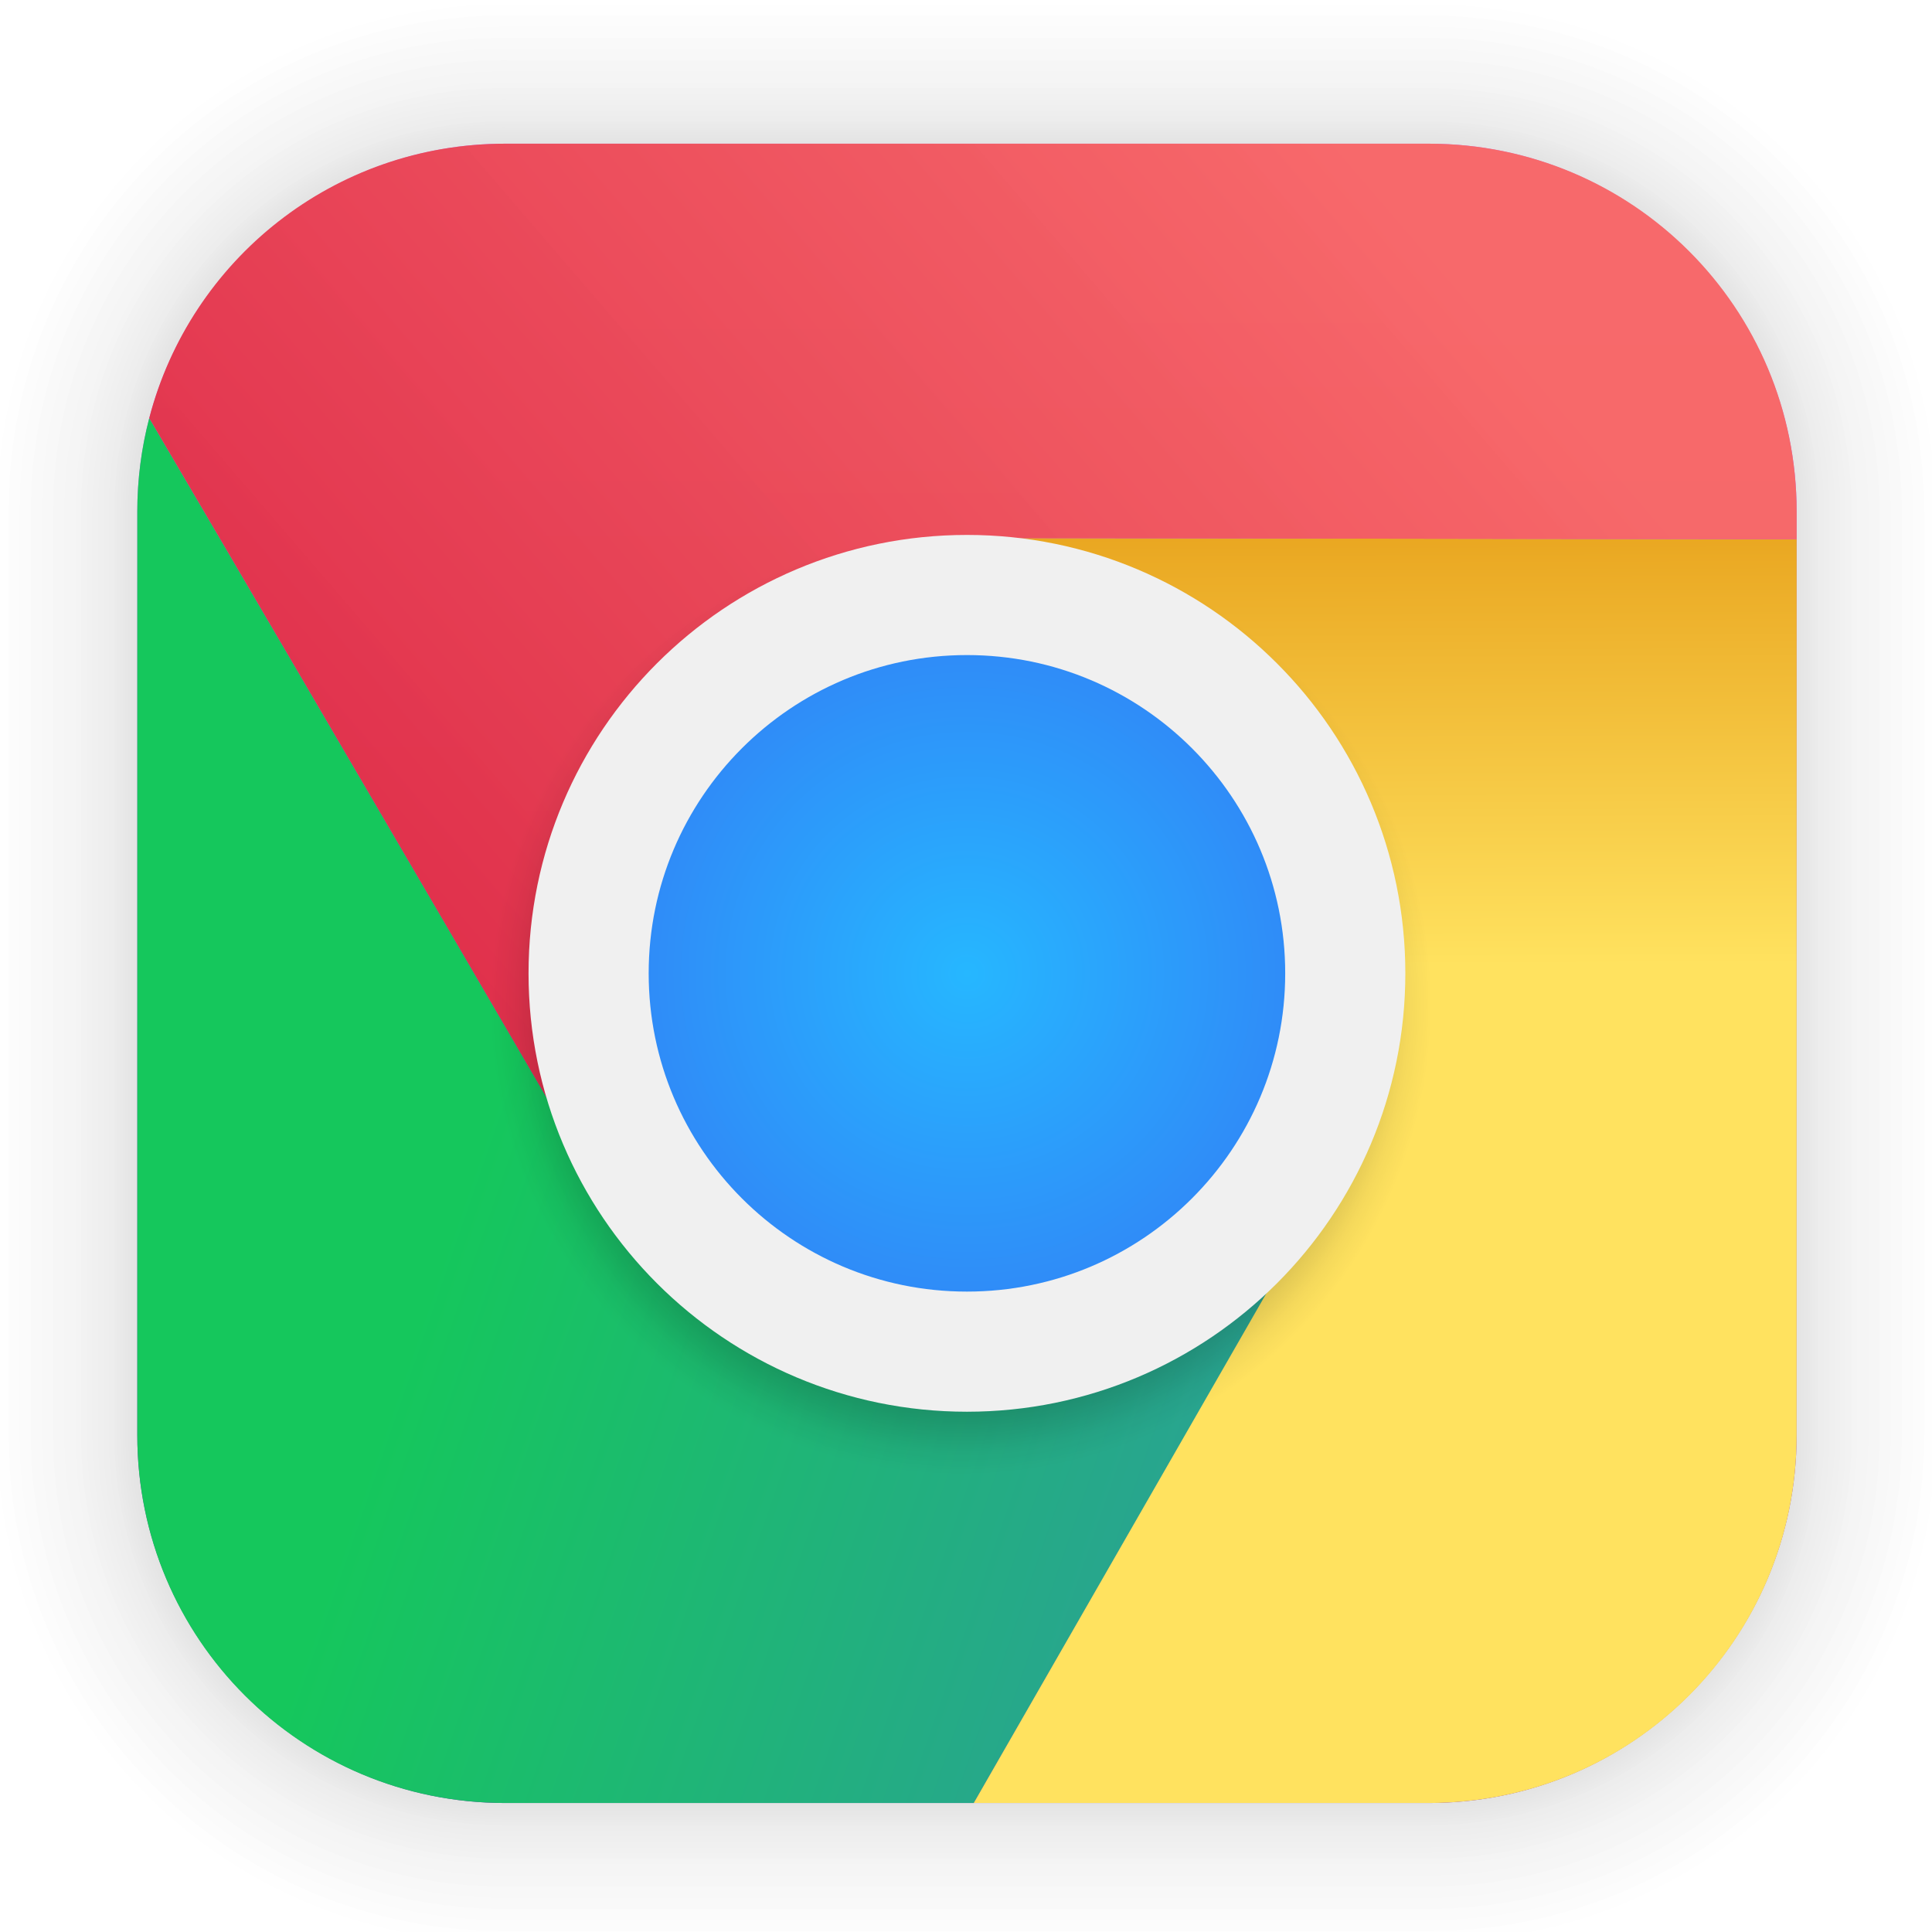
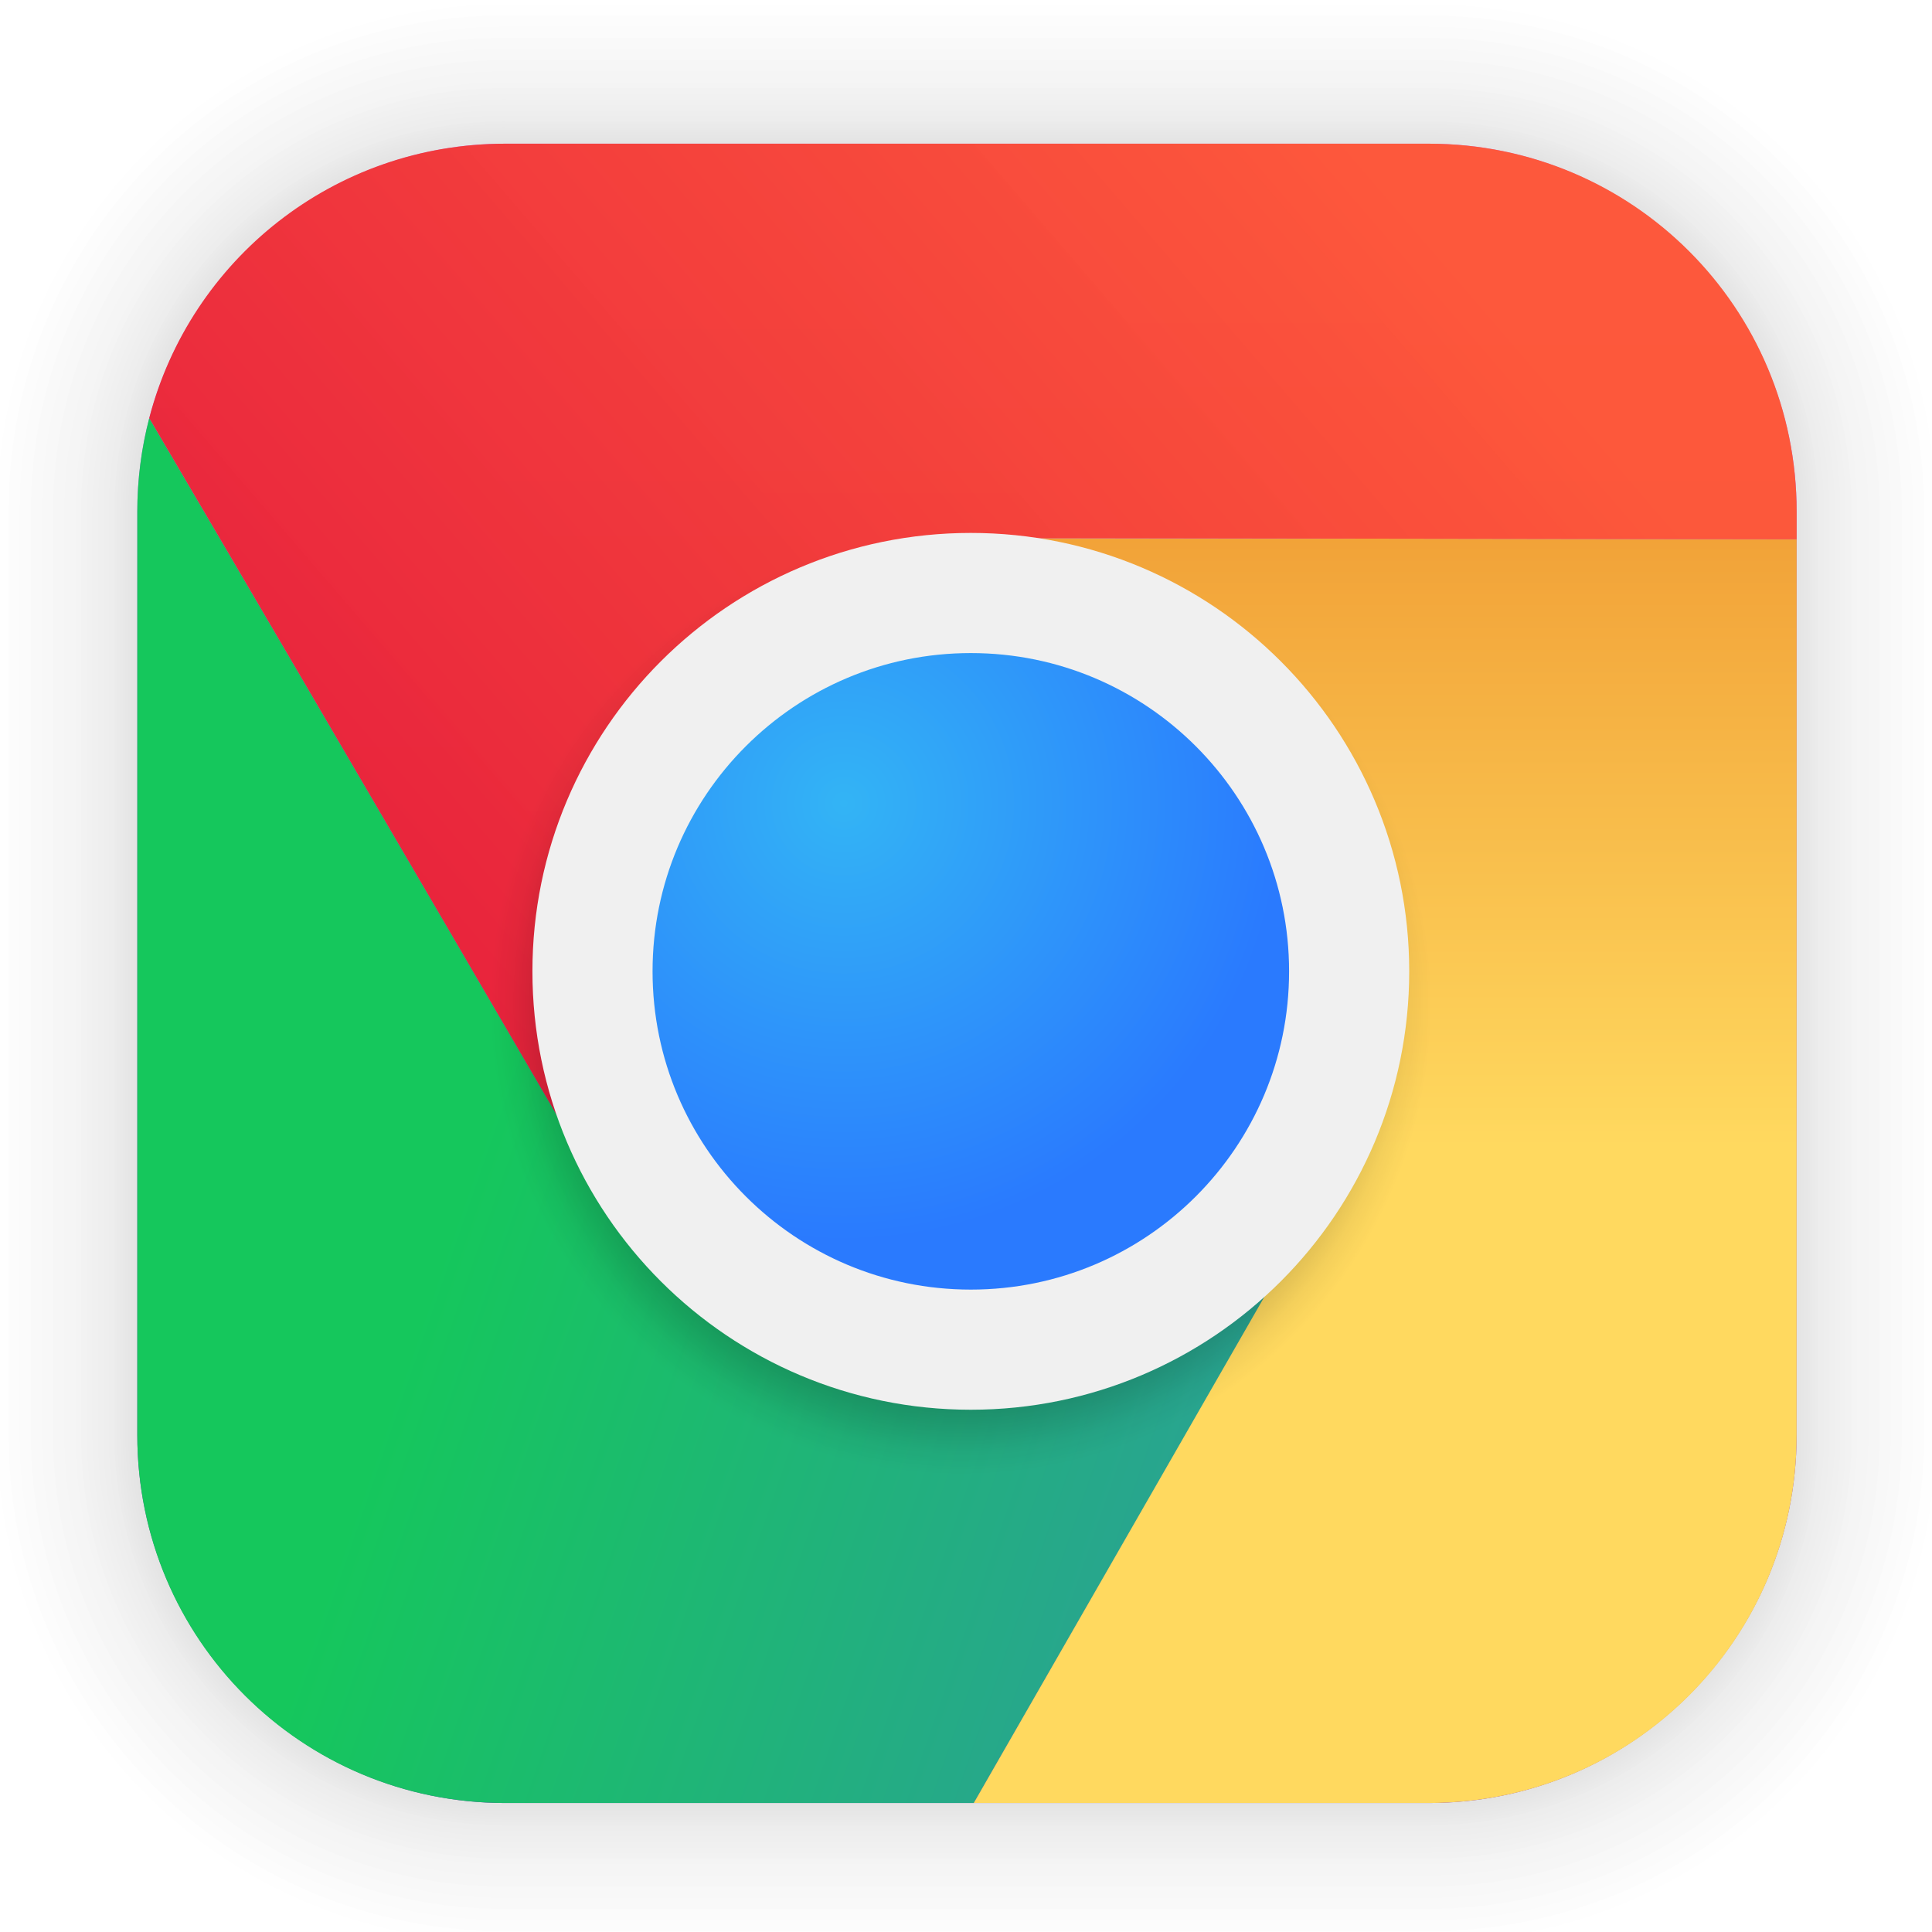
- <svg xmlns="http://www.w3.org/2000/svg" xmlns:ns2="http://www.openswatchbook.org/uri/2009/osb" xmlns:xlink="http://www.w3.org/1999/xlink" id="svg6" version="1.1" viewBox="0 0 33.867 33.867" height="128" width="128">
+ <svg xmlns="http://www.w3.org/2000/svg" xmlns:xlink="http://www.w3.org/1999/xlink" id="svg6" version="1.1" viewBox="0 0 33.867 33.867" height="128" width="128">
  <defs id="defs2">
    <linearGradient id="linearGradient984">
      <stop style="stop-color:#000000;stop-opacity:1;" offset="0" id="stop980" />
      <stop id="stop988" offset="0.804" style="stop-color:#000000;stop-opacity:0.835;" />
      <stop style="stop-color:#000000;stop-opacity:0.133;" offset="0.95" id="stop990" />
      <stop style="stop-color:#000000;stop-opacity:0;" offset="1" id="stop982" />
    </linearGradient>
    <linearGradient id="linearGradient15571">
      <stop id="stop15567" offset="0" style="stop-color:#2d9c9c;stop-opacity:1" />
      <stop id="stop15569" offset="1" style="stop-color:#15c75c;stop-opacity:1" />
    </linearGradient>
    <linearGradient id="linearGradient15563">
-       <stop id="stop15559" offset="0" style="stop-color:#e7a01a;stop-opacity:1" />
-       <stop id="stop15561" offset="1" style="stop-color:#ffe25f;stop-opacity:1" />
+       <stop id="stop15559" offset="0" style="stop-color:#e7781a;stop-opacity:1" />
+       <stop id="stop15561" offset="1" style="stop-color:#ffd95f;stop-opacity:1" />
    </linearGradient>
    <linearGradient id="linearGradient15555">
-       <stop id="stop15551" offset="0" style="stop-color:#d20f3a;stop-opacity:1" />
-       <stop id="stop15553" offset="1" style="stop-color:#f96965;stop-opacity:0.961" />
+       <stop id="stop15551" offset="0" style="stop-color:#dc053e;stop-opacity:1" />
+       <stop id="stop15553" offset="1" style="stop-color:#ff5734;stop-opacity:0.961" />
    </linearGradient>
    <linearGradient id="linearGradient15545">
-       <stop id="stop15541" offset="0" style="stop-color:#26b7ff;stop-opacity:1" />
-       <stop id="stop15543" offset="1" style="stop-color:#337cf5;stop-opacity:1" />
+       <stop id="stop15541" offset="0" style="stop-color:#33b4f5;stop-opacity:1" />
+       <stop id="stop15543" offset="1" style="stop-color:#2a7afe;stop-opacity:1" />
    </linearGradient>
    <linearGradient id="linearGradient14853">
      <stop id="stop14849" offset="0" style="stop-color:#7e28b8;stop-opacity:1" />
      <stop id="stop14851" offset="1" style="stop-color:#cc66f6;stop-opacity:1" />
    </linearGradient>
    <linearGradient id="lgrad" x1="32" y1="32" x2="32" y2="992" gradientUnits="userSpaceOnUse" gradientTransform="translate(0,-896)">
      <stop offset="0%" stop-color="#f8f8f8" id="stop2" />
      <stop offset="100%" stop-color="#ccc" id="stop4" />
    </linearGradient>
    <radialGradient id="rgrad" x1="0%" y1="0%" x2="0%" y2="100%" fx="512" fy="494.4" cx="512" cy="512" r="440" gradientUnits="userSpaceOnUse" gradientTransform="translate(0,-896)">
      <stop offset="0%" stop-color="#00f0ff" id="stop7" />
      <stop offset="100%" stop-color="#0070e0" id="stop9" />
    </radialGradient>
    <radialGradient gradientTransform="matrix(0.03099337,0,0,0.03032562,85.19887,42.9853)" gradientUnits="userSpaceOnUse" r="440" cy="306.181" cx="523.576" fy="306.181" fx="523.576" y2="100%" x2="0%" y1="0%" x1="0%" id="rgrad-3">
      <stop style="stop-color:#03d7e4;stop-opacity:1" id="stop7-6" stop-color="#00f0ff" offset="0%" />
      <stop id="stop9-7" stop-color="#0070e0" offset="100%" />
    </radialGradient>
    <filter id="b" color-interpolation-filters="sRGB" height="1.024" width="1.024" x="-0.012" y="-0.012">
      <feGaussianBlur stdDeviation=".475" id="feGaussianBlur7" />
    </filter>
    <linearGradient id="k" gradientUnits="userSpaceOnUse" x1="-350.657" x2="-376.363" y1="-73.891" y2="-319.058">
      <stop offset="0" stop-color="#83a3d4" id="stop50" />
      <stop offset="1" stop-color="#6bb5e3" id="stop52" />
    </linearGradient>
    <linearGradient id="i" gradientUnits="userSpaceOnUse" x1="-206.77" x2="10.512" y1="-12.925" y2="-156.887">
      <stop offset="0" stop-color="#70c2bd" id="stop40" />
      <stop offset="1" stop-color="#67c381" id="stop42" />
    </linearGradient>
    <linearGradient id="e" gradientUnits="userSpaceOnUse" x1="134.565" x2="148.514" y1="117.301" y2="-149.19">
      <stop offset="0" stop-color="#faaa32" id="stop20" />
      <stop offset="1" stop-color="#fdc22b" id="stop22" />
    </linearGradient>
    <linearGradient id="c" gradientUnits="userSpaceOnUse" x1="-146.054" x2="123.358" y1="144.9" y2="144.9">
      <stop offset="0" stop-color="#a0cf63" id="stop10" />
      <stop offset="1" stop-color="#c4da45" id="stop12" />
    </linearGradient>
    <linearGradient id="m" gradientUnits="userSpaceOnUse" x1="206.714" x2="28.495" y1="-12.741" y2="-150.012">
      <stop offset="0" stop-color="#b28cc0" id="stop60" />
      <stop offset="1" stop-color="#9a8ec4" id="stop62" />
    </linearGradient>
    <linearGradient id="q" gradientUnits="userSpaceOnUse" x1="189.942" x2="-19.618" y1="147.053" y2="76.406">
      <stop offset="0" stop-color="#f48155" id="stop80" />
      <stop offset="1" stop-color="#f16168" id="stop82" />
    </linearGradient>
    <linearGradient id="l" gradientUnits="userSpaceOnUse" x1="116.504" x2="21.156" y1="308.303" y2="34.18">
      <stop offset="0" stop-color="#735194" id="stop55" />
      <stop offset="1" stop-color="#525da3" id="stop57" />
    </linearGradient>
    <linearGradient id="j" gradientUnits="userSpaceOnUse" x1="30.131" x2="123.328" y1="111.502" y2="-107.167">
      <stop offset="0" stop-color="#416db9" id="stop45" />
      <stop offset="1" stop-color="#337e8d" id="stop47" />
    </linearGradient>
    <linearGradient id="h" gradientUnits="userSpaceOnUse" x1="-103.67" x2="205.551" y1="133.122" y2="0.072">
      <stop offset="0" stop-color="#2e9274" id="stop35" />
      <stop offset="1" stop-color="#469d3c" id="stop37" />
    </linearGradient>
    <linearGradient id="f" gradientUnits="userSpaceOnUse" x1="26.978" x2="146.81" y1="120.227" y2="-100.49">
      <stop offset="0" stop-color="#ec4001" id="stop25" />
      <stop offset="1" stop-color="#fb6f01" id="stop27" />
    </linearGradient>
    <linearGradient id="d" gradientUnits="userSpaceOnUse" x1="-14.299" x2="309.397" y1="73.5" y2="73.5">
      <stop offset="0" stop-color="#58a920" id="stop15" />
      <stop offset="1" stop-color="#98b811" id="stop17" />
    </linearGradient>
    <linearGradient id="o" gradientUnits="userSpaceOnUse" x1="-123.119" x2="145.987" y1="144.897" y2="144.897">
      <stop offset="0" stop-color="#d287af" id="stop70" />
      <stop offset="1" stop-color="#e07993" id="stop72" />
    </linearGradient>
    <linearGradient id="p" gradientUnits="userSpaceOnUse" x1="-205.78" x2="117.819" y1="-71.696" y2="-71.696">
      <stop offset="0" stop-color="#bd090f" id="stop75" />
      <stop offset="1" stop-color="#e11f07" id="stop77" />
    </linearGradient>
    <linearGradient id="n" gradientUnits="userSpaceOnUse" x1="0.176" x2="-308.72" y1="-14.583" y2="-143.711">
      <stop offset="0" stop-color="#c23857" id="stop65" />
      <stop offset="1" stop-color="#914475" id="stop67" />
    </linearGradient>
    <linearGradient id="g" gradientUnits="userSpaceOnUse" x1="41.41" x2="117.317" y1="108.525" y2="319.108">
      <stop offset="0" stop-color="#e69e08" id="stop30" />
      <stop offset="1" stop-color="#cbc507" id="stop32" />
    </linearGradient>
    <rect id="path-1" x="0" y="0" width="120" height="120" rx="28" />
    <path d="M125 104c21.54 0 39-17.46 39-39s-17.46-39-39-39-39 17.46-39 39 17.46 39 39 39zm0 26c-35.899 0-65-29.101-65-65S89.101 0 125 0s65 29.101 65 65-29.101 65-65 65z" id="path-3" />
    <path id="path-4" d="M0 75l129 90.787v35L0 110z" />
    <path id="path-5" d="M22 65h27v120H22z" />
    <filter x="-5.6%" y="-1.2%" width="111.1%" height="102.5%" filterUnits="objectBoundingBox" id="filter-6">
      <feMorphology radius="0.5" operator="dilate" in="SourceAlpha" result="shadowSpreadOuter1" id="feMorphology12690" />
      <feOffset dx="0" dy="0" in="shadowSpreadOuter1" result="shadowOffsetOuter1" id="feOffset12692" />
      <feColorMatrix values="0 0 0 0 0 0 0 0 0 0 0 0 0 0 0 0 0 0 0.14 0" type="matrix" in="shadowOffsetOuter1" id="feColorMatrix12694" />
    </filter>
    <circle id="path-7" cx="21" cy="21" r="21" />
    <filter x="-16.7%" y="-11.9%" width="133.3%" height="133.3%" filterUnits="objectBoundingBox" id="filter-8">
      <feOffset dx="0" dy="2" in="SourceAlpha" result="shadowOffsetOuter1" id="feOffset12698" />
      <feGaussianBlur stdDeviation="2" in="shadowOffsetOuter1" result="shadowBlurOuter1" id="feGaussianBlur12700" />
      <feColorMatrix values="0 0 0 0 0 0 0 0 0 0 0 0 0 0 0 0 0 0 0.152 0" type="matrix" in="shadowBlurOuter1" id="feColorMatrix12702" />
    </filter>
    <path d="M40.74 1.31A21.591 21.591 0 0 1 45 14.2c0 12.155-10.074 22.01-22.5 22.01S0 26.354 0 14.2C0 9.385 1.58 4.932 4.26 1.31 6.447 2.922 9.553 3.928 13 3.928c3.866 0 7.305-1.267 9.5-3.234 2.195 1.967 5.634 3.234 9.5 3.234 3.446 0 6.552-1.006 8.74-2.618z" id="path-9" />
    <rect id="path-1-2" x="0" y="0" width="120" height="120" rx="28" />
    <linearGradient gradientUnits="userSpaceOnUse" y2="4.734" x2="15.132" y1="27.778" x1="15.132" id="linearGradient14855" xlink:href="#linearGradient14853" />
-     <linearGradient id="linearGradient6088" ns2:paint="solid">
+     <linearGradient id="linearGradient6088">
      <stop style="stop-color:#51b3e3;stop-opacity:1;" offset="0" id="stop6086" />
    </linearGradient>
-     <linearGradient id="linearGradient6987" ns2:paint="solid">
+     <linearGradient id="linearGradient6987">
      <stop style="stop-color:#77d2fb;stop-opacity:1;" offset="0" id="stop6985" />
    </linearGradient>
    <linearGradient id="linearGradient3673">
      <stop style="stop-color:#0c0d0d;stop-opacity:1" offset="0" id="stop3675" />
      <stop id="stop3677" offset="0.568" style="stop-color:#333637;stop-opacity:1" />
      <stop style="stop-color:#1a1e1f;stop-opacity:1" offset="1" id="stop3679" />
    </linearGradient>
    <linearGradient id="linearGradient3591">
      <stop id="stop3593" offset="0" style="stop-color:#403f3c;stop-opacity:1" />
      <stop style="stop-color:#7d898d;stop-opacity:1" offset="0.568" id="stop3669" />
      <stop id="stop3595" offset="1" style="stop-color:#fdffff;stop-opacity:1" />
    </linearGradient>
    <linearGradient id="linearGradient3575">
      <stop id="stop3577" offset="0" style="stop-color:#20211f;stop-opacity:1" />
      <stop id="stop3579" offset="1" style="stop-color:#393e3f;stop-opacity:1" />
    </linearGradient>
    <circle id="A" cx="96" cy="96" r="88" />
    <path id="B" d="M8 184h83.77l38.88-38.88V116h-69.3L8 24.48z" />
    <path id="F" d="M8 184h83.77l38.88-38.88V116h-69.3L8 24.48z" />
    <path id="I" d="M96 56l34.65 60-38.88 68H184V56z" />
    <path id="L" d="M21.97 8v40.34L61.36 116 96 56h88V8z" />
-     <radialGradient gradientTransform="matrix(1.053187,0,0,1.053187,-0.07841497,-1.105655)" gradientUnits="userSpaceOnUse" r="7.297" fy="17.25" fx="16.169" cy="17.25" cx="16.169" id="radialGradient15549" xlink:href="#linearGradient15545" />
+     <radialGradient gradientTransform="matrix(1.053187,0,0,1.053187,-0.07841497,-1.105655)" gradientUnits="userSpaceOnUse" r="7.297" fy="14.42" fx="14.119" cy="14.42" cx="14.119" id="radialGradient15549" xlink:href="#linearGradient15545" />
    <linearGradient gradientUnits="userSpaceOnUse" y2="-5.481" x2="76.092" y1="77.775" x1="-20.724" id="linearGradient15557" xlink:href="#linearGradient15555" />
-     <linearGradient gradientUnits="userSpaceOnUse" y2="63.959" x2="105.08" y1="32.165" x1="104.962" id="linearGradient15565" xlink:href="#linearGradient15563" />
+     <linearGradient gradientUnits="userSpaceOnUse" y2="76.032" x2="105.08" y1="4.204" x1="105.08" id="linearGradient15565" xlink:href="#linearGradient15563" />
    <linearGradient gradientUnits="userSpaceOnUse" y2="86.727" x2="27.916" y1="107.694" x1="88.537" id="linearGradient15573" xlink:href="#linearGradient15571" />
    <radialGradient xlink:href="#linearGradient984" id="radialGradient986" cx="16.842" cy="17.597" fx="16.842" fy="17.597" r="8.252" gradientUnits="userSpaceOnUse" />
  </defs>
  <g id="layer1">
    <g style="opacity:0.297" transform="matrix(0.9757321,0,0,0.9757321,-65.74838,-37.20309)" id="g1702">
      <path d="m 76.449,40.71 h 16.591 c 3.662,0 6.61,2.948 6.61,6.61 v 16.591 c 0,3.662 -2.948,6.61 -6.61,6.61 H 76.449 c -3.662,0 -6.61,-2.948 -6.61,-6.61 V 47.319 c 0,-3.662 2.948,-6.61 6.61,-6.61 z" style="fill:none;fill-opacity:1;stroke:#000000;stroke-width:0.1;stroke-linecap:round;stroke-linejoin:round;stroke-miterlimit:4;stroke-dasharray:none;stroke-opacity:0.02" id="rect1634" />
      <path d="m 76.449,40.71 h 16.591 c 3.662,0 6.61,2.948 6.61,6.61 v 16.591 c 0,3.662 -2.948,6.61 -6.61,6.61 H 76.449 c -3.662,0 -6.61,-2.948 -6.61,-6.61 V 47.319 c 0,-3.662 2.948,-6.61 6.61,-6.61 z" style="fill:none;fill-opacity:1;stroke:#000000;stroke-width:0.2;stroke-linecap:round;stroke-linejoin:round;stroke-miterlimit:4;stroke-dasharray:none;stroke-opacity:0.02" id="rect1638" />
      <path d="m 76.449,40.71 h 16.591 c 3.662,0 6.61,2.948 6.61,6.61 v 16.591 c 0,3.662 -2.948,6.61 -6.61,6.61 H 76.449 c -3.662,0 -6.61,-2.948 -6.61,-6.61 V 47.319 c 0,-3.662 2.948,-6.61 6.61,-6.61 z" style="fill:none;fill-opacity:1;stroke:#000000;stroke-width:0.3;stroke-linecap:round;stroke-linejoin:round;stroke-miterlimit:4;stroke-dasharray:none;stroke-opacity:0.02" id="rect1640" />
      <path d="m 76.449,40.71 h 16.591 c 3.662,0 6.61,2.948 6.61,6.61 v 16.591 c 0,3.662 -2.948,6.61 -6.61,6.61 H 76.449 c -3.662,0 -6.61,-2.948 -6.61,-6.61 V 47.319 c 0,-3.662 2.948,-6.61 6.61,-6.61 z" style="fill:none;fill-opacity:1;stroke:#000000;stroke-width:0.4;stroke-linecap:round;stroke-linejoin:round;stroke-miterlimit:4;stroke-dasharray:none;stroke-opacity:0.02" id="rect1642" />
      <path d="m 76.449,40.71 h 16.591 c 3.662,0 6.61,2.948 6.61,6.61 v 16.591 c 0,3.662 -2.948,6.61 -6.61,6.61 H 76.449 c -3.662,0 -6.61,-2.948 -6.61,-6.61 V 47.319 c 0,-3.662 2.948,-6.61 6.61,-6.61 z" style="fill:none;fill-opacity:1;stroke:#000000;stroke-width:0.5;stroke-linecap:round;stroke-linejoin:round;stroke-miterlimit:4;stroke-dasharray:none;stroke-opacity:0.02" id="rect1644" />
      <path d="m 76.449,40.71 h 16.591 c 3.662,0 6.61,2.948 6.61,6.61 v 16.591 c 0,3.662 -2.948,6.61 -6.61,6.61 H 76.449 c -3.662,0 -6.61,-2.948 -6.61,-6.61 V 47.319 c 0,-3.662 2.948,-6.61 6.61,-6.61 z" style="fill:none;fill-opacity:1;stroke:#000000;stroke-width:0.6;stroke-linecap:round;stroke-linejoin:round;stroke-miterlimit:4;stroke-dasharray:none;stroke-opacity:0.02" id="rect1646" />
      <path d="m 76.449,40.71 h 16.591 c 3.662,0 6.61,2.948 6.61,6.61 v 16.591 c 0,3.662 -2.948,6.61 -6.61,6.61 H 76.449 c -3.662,0 -6.61,-2.948 -6.61,-6.61 V 47.319 c 0,-3.662 2.948,-6.61 6.61,-6.61 z" style="fill:none;fill-opacity:1;stroke:#000000;stroke-width:0.7;stroke-linecap:round;stroke-linejoin:round;stroke-miterlimit:4;stroke-dasharray:none;stroke-opacity:0.02" id="rect1648" />
      <path d="m 76.449,40.71 h 16.591 c 3.662,0 6.61,2.948 6.61,6.61 v 16.591 c 0,3.662 -2.948,6.61 -6.61,6.61 H 76.449 c -3.662,0 -6.61,-2.948 -6.61,-6.61 V 47.319 c 0,-3.662 2.948,-6.61 6.61,-6.61 z" style="fill:none;fill-opacity:1;stroke:#000000;stroke-width:0.8;stroke-linecap:round;stroke-linejoin:round;stroke-miterlimit:4;stroke-dasharray:none;stroke-opacity:0.02" id="rect1650" />
      <path d="m 76.449,40.71 h 16.591 c 3.662,0 6.61,2.948 6.61,6.61 v 16.591 c 0,3.662 -2.948,6.61 -6.61,6.61 H 76.449 c -3.662,0 -6.61,-2.948 -6.61,-6.61 V 47.319 c 0,-3.662 2.948,-6.61 6.61,-6.61 z" style="fill:none;fill-opacity:1;stroke:#000000;stroke-width:1;stroke-linecap:round;stroke-linejoin:round;stroke-miterlimit:4;stroke-dasharray:none;stroke-opacity:0.02" id="rect1652" />
      <path d="m 76.449,40.71 h 16.591 c 3.662,0 6.61,2.948 6.61,6.61 v 16.591 c 0,3.662 -2.948,6.61 -6.61,6.61 H 76.449 c -3.662,0 -6.61,-2.948 -6.61,-6.61 V 47.319 c 0,-3.662 2.948,-6.61 6.61,-6.61 z" style="fill:none;fill-opacity:1;stroke:#000000;stroke-width:1.2;stroke-linecap:round;stroke-linejoin:round;stroke-miterlimit:4;stroke-dasharray:none;stroke-opacity:0.02" id="rect1654" />
      <path d="m 76.449,40.71 h 16.591 c 3.662,0 6.61,2.948 6.61,6.61 v 16.591 c 0,3.662 -2.948,6.61 -6.61,6.61 H 76.449 c -3.662,0 -6.61,-2.948 -6.61,-6.61 V 47.319 c 0,-3.662 2.948,-6.61 6.61,-6.61 z" style="fill:none;fill-opacity:1;stroke:#000000;stroke-width:1.4;stroke-linecap:round;stroke-linejoin:round;stroke-miterlimit:4;stroke-dasharray:none;stroke-opacity:0.02" id="rect1656" />
      <path d="m 76.449,40.71 h 16.591 c 3.662,0 6.61,2.948 6.61,6.61 v 16.591 c 0,3.662 -2.948,6.61 -6.61,6.61 H 76.449 c -3.662,0 -6.61,-2.948 -6.61,-6.61 V 47.319 c 0,-3.662 2.948,-6.61 6.61,-6.61 z" style="fill:none;fill-opacity:1;stroke:#000000;stroke-width:1.6;stroke-linecap:round;stroke-linejoin:round;stroke-miterlimit:4;stroke-dasharray:none;stroke-opacity:0.02" id="rect1658" />
      <path d="m 76.449,40.71 h 16.591 c 3.662,0 6.61,2.948 6.61,6.61 v 16.591 c 0,3.662 -2.948,6.61 -6.61,6.61 H 76.449 c -3.662,0 -6.61,-2.948 -6.61,-6.61 V 47.319 c 0,-3.662 2.948,-6.61 6.61,-6.61 z" style="fill:none;fill-opacity:1;stroke:#000000;stroke-width:1.8;stroke-linecap:round;stroke-linejoin:round;stroke-miterlimit:4;stroke-dasharray:none;stroke-opacity:0.02" id="rect1660" />
      <path d="m 76.449,40.71 h 16.591 c 3.662,0 6.61,2.948 6.61,6.61 v 16.591 c 0,3.662 -2.948,6.61 -6.61,6.61 H 76.449 c -3.662,0 -6.61,-2.948 -6.61,-6.61 V 47.319 c 0,-3.662 2.948,-6.61 6.61,-6.61 z" style="fill:none;fill-opacity:1;stroke:#000000;stroke-width:2;stroke-linecap:round;stroke-linejoin:round;stroke-miterlimit:4;stroke-dasharray:none;stroke-opacity:0.02" id="rect1662" />
      <path d="m 76.449,40.71 h 16.591 c 3.662,0 6.61,2.948 6.61,6.61 v 16.591 c 0,3.662 -2.948,6.61 -6.61,6.61 H 76.449 c -3.662,0 -6.61,-2.948 -6.61,-6.61 V 47.319 c 0,-3.662 2.948,-6.61 6.61,-6.61 z" style="fill:none;fill-opacity:1;stroke:#000000;stroke-width:2.2;stroke-linecap:round;stroke-linejoin:round;stroke-miterlimit:4;stroke-dasharray:none;stroke-opacity:0.02" id="rect1664" />
      <path d="m 76.449,40.71 h 16.591 c 3.662,0 6.61,2.948 6.61,6.61 v 16.591 c 0,3.662 -2.948,6.61 -6.61,6.61 H 76.449 c -3.662,0 -6.61,-2.948 -6.61,-6.61 V 47.319 c 0,-3.662 2.948,-6.61 6.61,-6.61 z" style="fill:none;fill-opacity:1;stroke:#000000;stroke-width:2.6;stroke-linecap:round;stroke-linejoin:round;stroke-miterlimit:4;stroke-dasharray:none;stroke-opacity:0.02" id="rect1666" />
      <path d="m 76.449,40.71 h 16.591 c 3.662,0 6.61,2.948 6.61,6.61 v 16.591 c 0,3.662 -2.948,6.61 -6.61,6.61 H 76.449 c -3.662,0 -6.61,-2.948 -6.61,-6.61 V 47.319 c 0,-3.662 2.948,-6.61 6.61,-6.61 z" style="fill:none;fill-opacity:1;stroke:#000000;stroke-width:3;stroke-linecap:round;stroke-linejoin:round;stroke-miterlimit:4;stroke-dasharray:none;stroke-opacity:0.02" id="rect1668" />
      <path d="m 76.449,40.71 h 16.591 c 3.662,0 6.61,2.948 6.61,6.61 v 16.591 c 0,3.662 -2.948,6.61 -6.61,6.61 H 76.449 c -3.662,0 -6.61,-2.948 -6.61,-6.61 V 47.319 c 0,-3.662 2.948,-6.61 6.61,-6.61 z" style="fill:none;fill-opacity:1;stroke:#000000;stroke-width:3.4;stroke-linecap:round;stroke-linejoin:round;stroke-miterlimit:4;stroke-dasharray:none;stroke-opacity:0.02" id="rect1670" />
      <path d="m 76.449,40.71 h 16.591 c 3.662,0 6.61,2.948 6.61,6.61 v 16.591 c 0,3.662 -2.948,6.61 -6.61,6.61 H 76.449 c -3.662,0 -6.61,-2.948 -6.61,-6.61 V 47.319 c 0,-3.662 2.948,-6.61 6.61,-6.61 z" style="fill:none;fill-opacity:1;stroke:#000000;stroke-width:3.8;stroke-linecap:round;stroke-linejoin:round;stroke-miterlimit:4;stroke-dasharray:none;stroke-opacity:0.02" id="rect1672" />
      <path d="m 76.449,40.71 h 16.591 c 3.662,0 6.61,2.948 6.61,6.61 v 16.591 c 0,3.662 -2.948,6.61 -6.61,6.61 H 76.449 c -3.662,0 -6.61,-2.948 -6.61,-6.61 V 47.319 c 0,-3.662 2.948,-6.61 6.61,-6.61 z" style="fill:none;fill-opacity:1;stroke:#000000;stroke-width:4.2;stroke-linecap:round;stroke-linejoin:round;stroke-miterlimit:4;stroke-dasharray:none;stroke-opacity:0.02" id="rect1674" />
      <path d="m 76.449,40.71 h 16.591 c 3.662,0 6.61,2.948 6.61,6.61 v 16.591 c 0,3.662 -2.948,6.61 -6.61,6.61 H 76.449 c -3.662,0 -6.61,-2.948 -6.61,-6.61 V 47.319 c 0,-3.662 2.948,-6.61 6.61,-6.61 z" style="fill:none;fill-opacity:1;stroke:#000000;stroke-width:4.6;stroke-linecap:round;stroke-linejoin:round;stroke-miterlimit:4;stroke-dasharray:none;stroke-opacity:0.02" id="rect1676" />
      <path d="m 76.449,40.71 h 16.591 c 3.662,0 6.61,2.948 6.61,6.61 v 16.591 c 0,3.662 -2.948,6.61 -6.61,6.61 H 76.449 c -3.662,0 -6.61,-2.948 -6.61,-6.61 V 47.319 c 0,-3.662 2.948,-6.61 6.61,-6.61 z" style="fill:none;fill-opacity:1;stroke:#000000;stroke-width:5;stroke-linecap:round;stroke-linejoin:round;stroke-miterlimit:4;stroke-dasharray:none;stroke-opacity:0.02" id="rect1678" />
    </g>
    <rect ry="6.449" rx="6.449" y="2.519" x="2.407" height="29.087" width="29.087" id="rect849" style="fill:url(#linearGradient14855);fill-opacity:1;stroke-width:2.688;stroke-linecap:round;stroke-linejoin:round" />
    <path style="color:#000000;fill:none;stroke-width:0.6" d="m 63.366,-13.641 -7.522,-7.601" id="path6697" />
    <path style="color:#000000;fill:none;stroke-width:0.7" d="m 41.242,-29.284 8.856,8.833 c 1.75,1.578 2.916,1.698 4.709,0.101 l 11.969,-11.168" id="path6691" />
    <g transform="scale(0.2645833)" id="g13037" />
    <path transform="scale(0.2645833)" d="M 9.887 27.699 C 9.372 29.677 9.096 31.752 9.096 33.895 L 9.096 95.08 C 9.096 108.584 19.966 119.455 33.471 119.455 L 64.518 119.455 L 88.113 78.416 L 39.367 78.131 C 39.367 78.131 23.956 51.645 9.887 27.699 z " style="fill:url(#linearGradient15573);fill-opacity:1;stroke:none;stroke-width:1px;stroke-linecap:butt;stroke-linejoin:miter;stroke-opacity:1" id="path15511" />
    <path transform="scale(0.2645833)" d="M 63.758 35.646 L 88.1 78.373 L 64.514 119.455 L 94.656 119.455 C 108.16 119.455 119.033 108.584 119.033 95.08 L 119.033 35.729 L 63.758 35.646 z " style="fill:url(#linearGradient15565);fill-opacity:1;stroke:none;stroke-width:1px;stroke-linecap:butt;stroke-linejoin:miter;stroke-opacity:1" id="path15513" />
    <path transform="scale(0.2645833)" d="M 33.471 9.52 C 22.109 9.52 12.615 17.215 9.887 27.699 C 23.956 51.645 39.367 78.131 39.367 78.131 L 63.758 35.646 L 119.033 35.729 L 119.033 33.895 C 119.033 20.39 108.16 9.52 94.656 9.52 L 33.471 9.52 z " style="fill:url(#linearGradient15557);fill-opacity:1;stroke:none;stroke-width:1px;stroke-linecap:butt;stroke-linejoin:miter;stroke-opacity:1" id="path15519" />
    <circle style="opacity:0.314;fill:url(#radialGradient986);fill-opacity:1;fill-rule:evenodd;stroke:none;stroke-width:0.5;stroke-linecap:round;stroke-linejoin:round;stroke-miterlimit:4;stroke-dasharray:none;stroke-dashoffset:0;stroke-opacity:1" id="path978" cx="16.842" cy="17.597" r="8.252" />
-     <circle r="6.632" cy="17.062" cx="16.95" id="path15539" style="opacity:1;fill:url(#radialGradient15549);fill-opacity:1;stroke:#f0f0f0;stroke-width:2.106;stroke-linecap:round;stroke-linejoin:round;stroke-miterlimit:4;stroke-dasharray:none;stroke-opacity:1" />
+     <circle r="6.632" cy="17.027" cx="17.018" id="path15539" style="opacity:1;fill:url(#radialGradient15549);fill-opacity:1;stroke:#f0f0f0;stroke-width:2.106;stroke-linecap:round;stroke-linejoin:round;stroke-miterlimit:4;stroke-dasharray:none;stroke-opacity:1" />
  </g>
  <style id="style15307">.B{clip-path:url(#C)}.C{fill:#3e2723}.D{fill-opacity:.15}.E{fill-opacity:.2}</style>
</svg>
